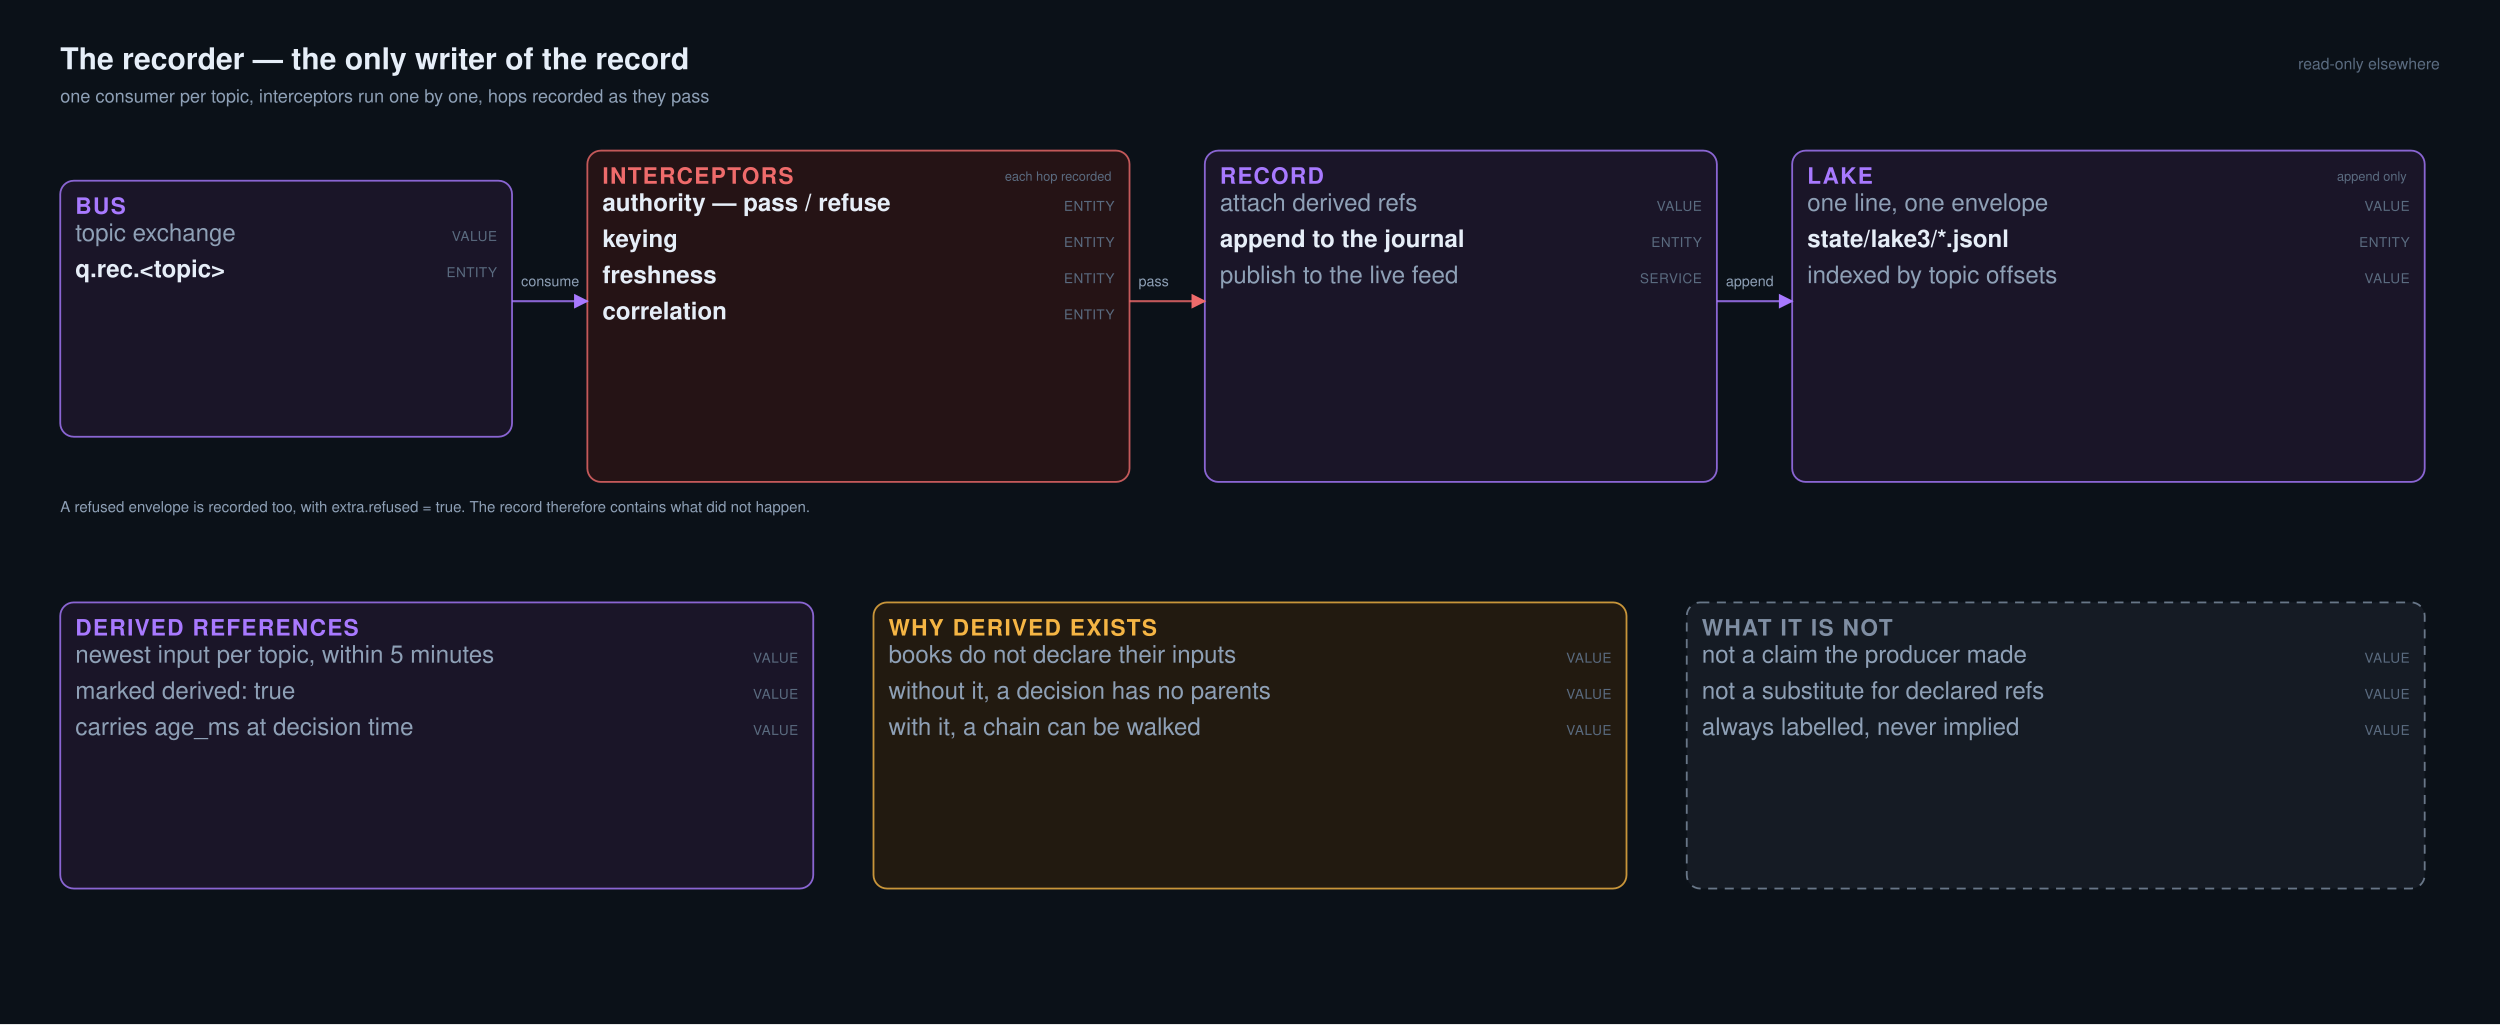
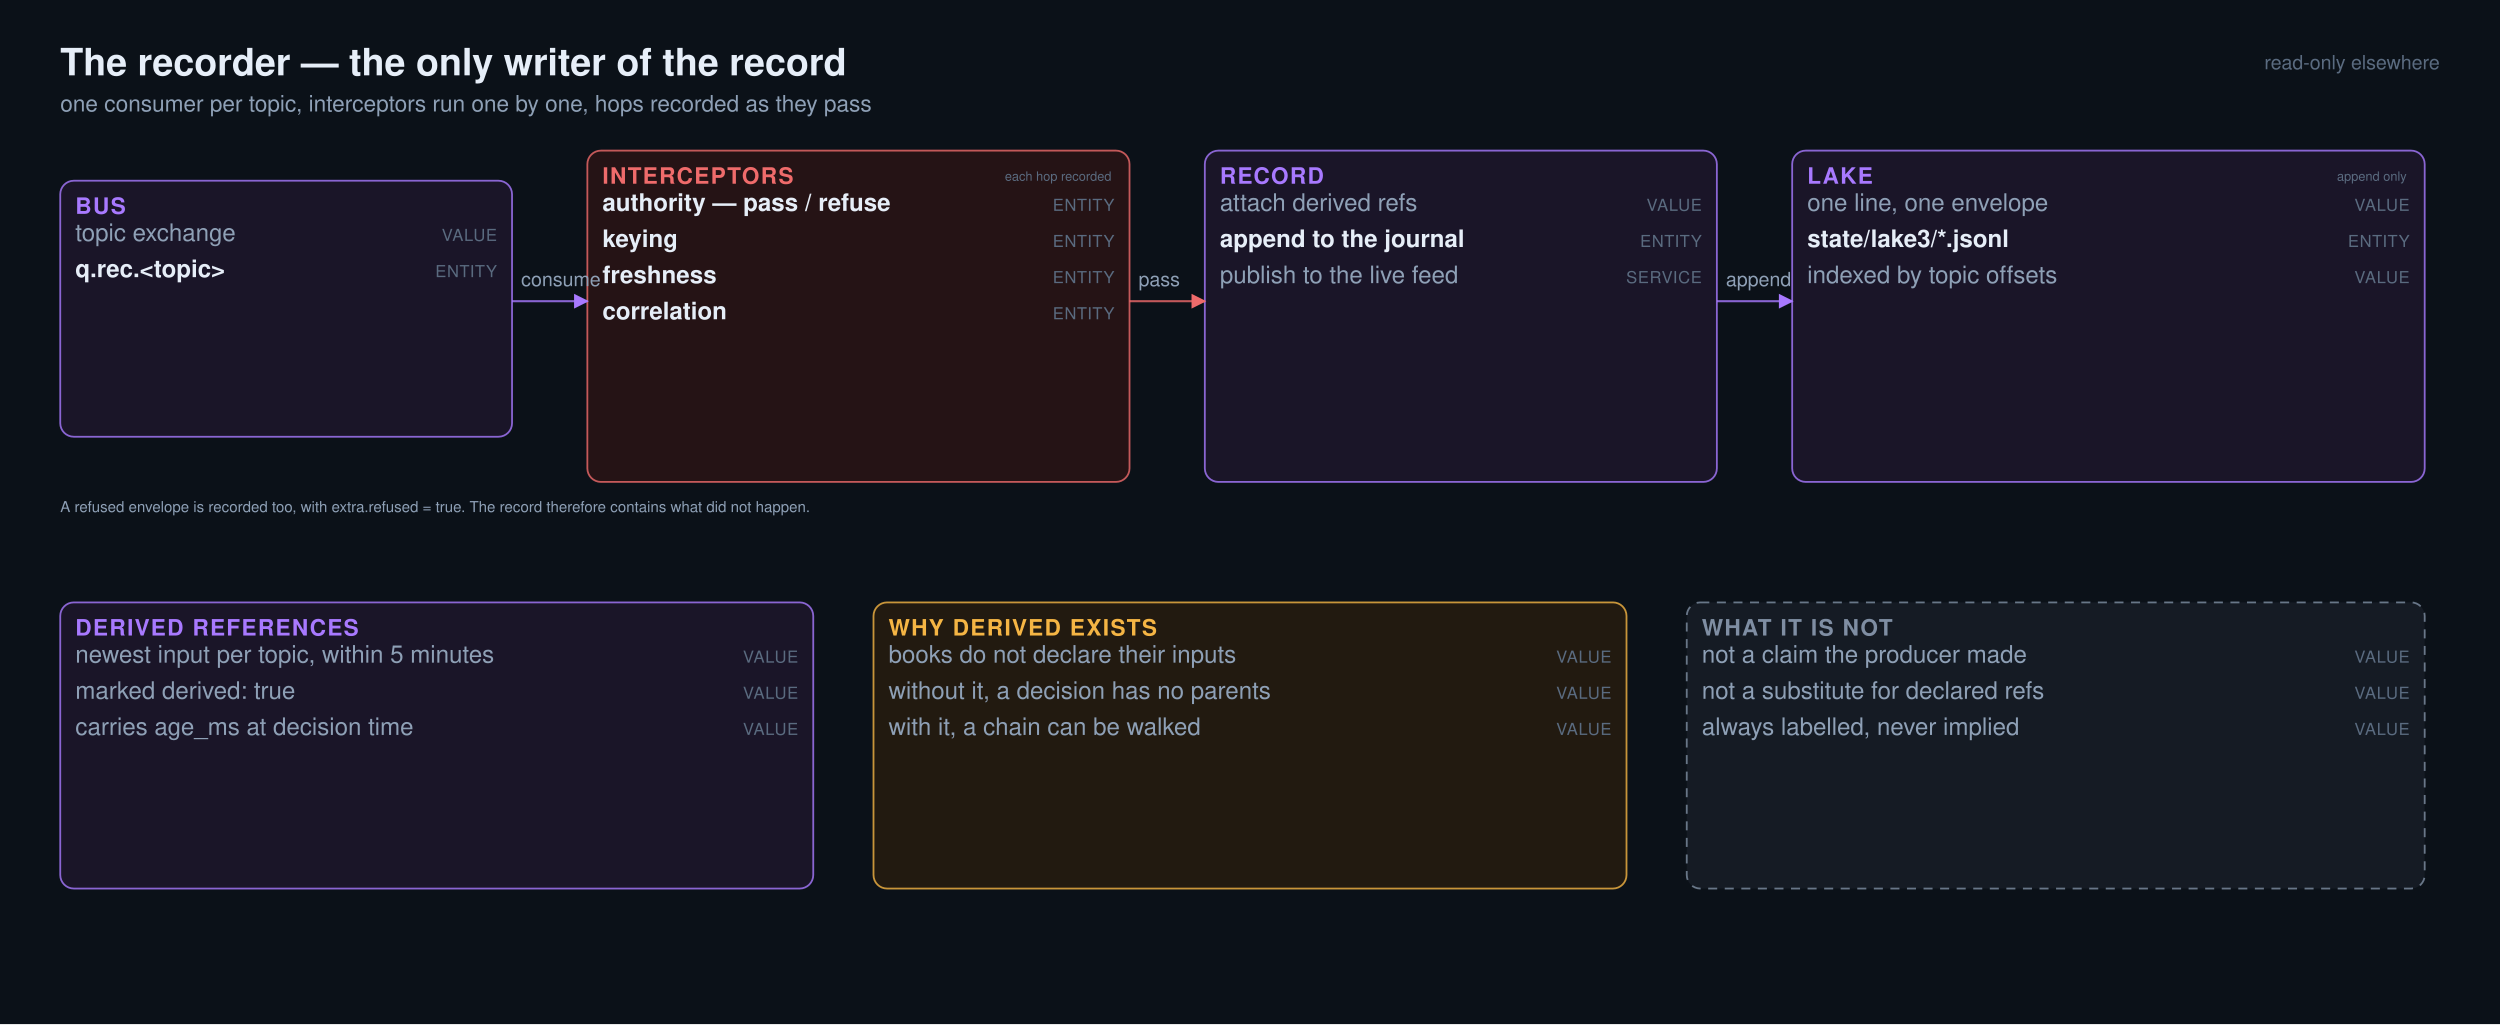
<svg xmlns="http://www.w3.org/2000/svg" width="1660" height="680" viewBox="0 0 1660 680" font-family="-apple-system, BlinkMacSystemFont, Helvetica, Arial, sans-serif">
  <rect width="1660" height="680" fill="#0b1118" />
  <marker id="a-market" viewBox="0 0 10 10" refX="9" refY="5" markerWidth="7" markerHeight="7" orient="auto-start-reverse">
    <path d="M 0 0 L 10 5 L 0 10 z" fill="#4f9bff" />
  </marker>
  <marker id="a-intel" viewBox="0 0 10 10" refX="9" refY="5" markerWidth="7" markerHeight="7" orient="auto-start-reverse">
    <path d="M 0 0 L 10 5 L 0 10 z" fill="#38d39f" />
  </marker>
  <marker id="a-model" viewBox="0 0 10 10" refX="9" refY="5" markerWidth="7" markerHeight="7" orient="auto-start-reverse">
    <path d="M 0 0 L 10 5 L 0 10 z" fill="#f5b544" />
  </marker>
  <marker id="a-risk" viewBox="0 0 10 10" refX="9" refY="5" markerWidth="7" markerHeight="7" orient="auto-start-reverse">
    <path d="M 0 0 L 10 5 L 0 10 z" fill="#ef6b6b" />
  </marker>
  <marker id="a-evidence" viewBox="0 0 10 10" refX="9" refY="5" markerWidth="7" markerHeight="7" orient="auto-start-reverse">
    <path d="M 0 0 L 10 5 L 0 10 z" fill="#a879ff" />
  </marker>
  <marker id="a-control" viewBox="0 0 10 10" refX="9" refY="5" markerWidth="7" markerHeight="7" orient="auto-start-reverse">
    <path d="M 0 0 L 10 5 L 0 10 z" fill="#7f8ea3" />
  </marker>
-   <text x="40" y="46" fill="#e6eef8" font-size="20" font-weight="700">The recorder — the only writer of the record</text>
-   <text x="40" y="68" fill="#8ea0b6" font-size="12">one consumer per topic, interceptors run one by one, hops recorded as they pass</text>
-   <text x="1620" y="46" fill="#5a6b80" font-size="10.5" text-anchor="end">read-only elsewhere</text>
+   <text x="40" y="50" fill="#e6eef8" font-size="25" font-weight="700">The recorder — the only writer of the record</text>
+   <text x="40" y="74" fill="#8ea0b6" font-size="15">one consumer per topic, interceptors run one by one, hops recorded as they pass</text>
+   <text x="1620" y="46" fill="#5a6b80" font-size="13" text-anchor="end">read-only elsewhere</text>
  <rect x="40" y="120" width="300" height="170" rx="9" fill="#1a1528" stroke="#a879ff" stroke-opacity="0.8" stroke-width="1.2" />
  <text x="50" y="142" fill="#a879ff" font-size="15.0" font-weight="700" letter-spacing="0.06em">BUS</text>
  <text x="50" y="160" fill="#8ea0b6" font-size="16.0" font-weight="400">topic exchange</text>
-   <text x="330" y="160" fill="#5a6b80" font-size="9" text-anchor="end" letter-spacing="0.04em">VALUE</text>
+   <text x="330" y="160" fill="#5a6b80" font-size="11" text-anchor="end" letter-spacing="0.04em">VALUE</text>
  <text x="50" y="184.0" fill="#e6eef8" font-size="16.0" font-weight="600">q.rec.&lt;topic&gt;</text>
-   <text x="330" y="184.0" fill="#5a6b80" font-size="9" text-anchor="end" letter-spacing="0.04em">ENTITY</text>
+   <text x="330" y="184.0" fill="#5a6b80" font-size="11" text-anchor="end" letter-spacing="0.04em">ENTITY</text>
  <rect x="390" y="100" width="360" height="220" rx="9" fill="#251315" stroke="#ef6b6b" stroke-opacity="0.8" stroke-width="1.2" />
  <text x="400" y="122" fill="#ef6b6b" font-size="15.0" font-weight="700" letter-spacing="0.06em">INTERCEPTORS</text>
  <text x="738" y="120" fill="#5a6b80" font-size="8.5" text-anchor="end">each hop recorded</text>
  <text x="400" y="140" fill="#e6eef8" font-size="16.0" font-weight="600">authority — pass / refuse</text>
-   <text x="740" y="140" fill="#5a6b80" font-size="9" text-anchor="end" letter-spacing="0.04em">ENTITY</text>
+   <text x="740" y="140" fill="#5a6b80" font-size="11" text-anchor="end" letter-spacing="0.04em">ENTITY</text>
  <text x="400" y="164.0" fill="#e6eef8" font-size="16.0" font-weight="600">keying</text>
-   <text x="740" y="164.0" fill="#5a6b80" font-size="9" text-anchor="end" letter-spacing="0.04em">ENTITY</text>
+   <text x="740" y="164.0" fill="#5a6b80" font-size="11" text-anchor="end" letter-spacing="0.04em">ENTITY</text>
  <text x="400" y="188.0" fill="#e6eef8" font-size="16.0" font-weight="600">freshness</text>
-   <text x="740" y="188.0" fill="#5a6b80" font-size="9" text-anchor="end" letter-spacing="0.04em">ENTITY</text>
+   <text x="740" y="188.0" fill="#5a6b80" font-size="11" text-anchor="end" letter-spacing="0.04em">ENTITY</text>
  <text x="400" y="212.0" fill="#e6eef8" font-size="16.0" font-weight="600">correlation</text>
-   <text x="740" y="212.0" fill="#5a6b80" font-size="9" text-anchor="end" letter-spacing="0.04em">ENTITY</text>
+   <text x="740" y="212.0" fill="#5a6b80" font-size="11" text-anchor="end" letter-spacing="0.04em">ENTITY</text>
  <rect x="800" y="100" width="340" height="220" rx="9" fill="#1a1528" stroke="#a879ff" stroke-opacity="0.8" stroke-width="1.2" />
  <text x="810" y="122" fill="#a879ff" font-size="15.0" font-weight="700" letter-spacing="0.06em">RECORD</text>
  <text x="810" y="140" fill="#8ea0b6" font-size="16.0" font-weight="400">attach derived refs</text>
-   <text x="1130" y="140" fill="#5a6b80" font-size="9" text-anchor="end" letter-spacing="0.04em">VALUE</text>
+   <text x="1130" y="140" fill="#5a6b80" font-size="11" text-anchor="end" letter-spacing="0.04em">VALUE</text>
  <text x="810" y="164.0" fill="#e6eef8" font-size="16.0" font-weight="600">append to the journal</text>
-   <text x="1130" y="164.0" fill="#5a6b80" font-size="9" text-anchor="end" letter-spacing="0.04em">ENTITY</text>
+   <text x="1130" y="164.0" fill="#5a6b80" font-size="11" text-anchor="end" letter-spacing="0.04em">ENTITY</text>
  <text x="810" y="188.0" fill="#8ea0b6" font-size="16.0" font-weight="400">publish to the live feed</text>
-   <text x="1130" y="188.0" fill="#5a6b80" font-size="9" text-anchor="end" letter-spacing="0.04em">SERVICE</text>
+   <text x="1130" y="188.0" fill="#5a6b80" font-size="11" text-anchor="end" letter-spacing="0.04em">SERVICE</text>
  <rect x="1190" y="100" width="420" height="220" rx="9" fill="#1a1528" stroke="#a879ff" stroke-opacity="0.8" stroke-width="1.2" />
  <text x="1200" y="122" fill="#a879ff" font-size="15.0" font-weight="700" letter-spacing="0.06em">LAKE</text>
  <text x="1598" y="120" fill="#5a6b80" font-size="8.5" text-anchor="end">append only</text>
  <text x="1200" y="140" fill="#8ea0b6" font-size="16.0" font-weight="400">one line, one envelope</text>
-   <text x="1600" y="140" fill="#5a6b80" font-size="9" text-anchor="end" letter-spacing="0.04em">VALUE</text>
+   <text x="1600" y="140" fill="#5a6b80" font-size="11" text-anchor="end" letter-spacing="0.04em">VALUE</text>
  <text x="1200" y="164.0" fill="#e6eef8" font-size="16.0" font-weight="600">state/lake3/*.jsonl</text>
-   <text x="1600" y="164.0" fill="#5a6b80" font-size="9" text-anchor="end" letter-spacing="0.04em">ENTITY</text>
+   <text x="1600" y="164.0" fill="#5a6b80" font-size="11" text-anchor="end" letter-spacing="0.04em">ENTITY</text>
  <text x="1200" y="188.0" fill="#8ea0b6" font-size="16.0" font-weight="400">indexed by topic offsets</text>
-   <text x="1600" y="188.0" fill="#5a6b80" font-size="9" text-anchor="end" letter-spacing="0.04em">VALUE</text>
+   <text x="1600" y="188.0" fill="#5a6b80" font-size="11" text-anchor="end" letter-spacing="0.04em">VALUE</text>
  <path d="M 340,200 L 390,200" fill="none" stroke="#a879ff" stroke-opacity="0.8" stroke-width="1.4" marker-end="url(#a-evidence)" />
-   <text x="346" y="190" fill="#8ea0b6" font-size="9.5" text-anchor="start">consume</text>
+   <text x="346" y="190" fill="#8ea0b6" font-size="13" text-anchor="start">consume</text>
  <path d="M 750,200 L 800,200" fill="none" stroke="#ef6b6b" stroke-opacity="0.8" stroke-width="1.4" marker-end="url(#a-risk)" />
-   <text x="756" y="190" fill="#8ea0b6" font-size="9.5" text-anchor="start">pass</text>
+   <text x="756" y="190" fill="#8ea0b6" font-size="13" text-anchor="start">pass</text>
  <path d="M 1140,200 L 1190,200" fill="none" stroke="#a879ff" stroke-opacity="0.8" stroke-width="1.4" marker-end="url(#a-evidence)" />
-   <text x="1146" y="190" fill="#8ea0b6" font-size="9.5" text-anchor="start">append</text>
+   <text x="1146" y="190" fill="#8ea0b6" font-size="13" text-anchor="start">append</text>
  <text x="40" y="340" fill="#8ea0b6" font-size="10" text-anchor="start" font-weight="400">A refused envelope is recorded too, with extra.refused = true. The record therefore contains what did not happen.</text>
  <rect x="40" y="400" width="500" height="190" rx="9" fill="#1a1528" stroke="#a879ff" stroke-opacity="0.8" stroke-width="1.2" />
  <text x="50" y="422" fill="#a879ff" font-size="15.0" font-weight="700" letter-spacing="0.06em">DERIVED REFERENCES</text>
  <text x="50" y="440" fill="#8ea0b6" font-size="16.0" font-weight="400">newest input per topic, within 5 minutes</text>
-   <text x="530" y="440" fill="#5a6b80" font-size="9" text-anchor="end" letter-spacing="0.04em">VALUE</text>
+   <text x="530" y="440" fill="#5a6b80" font-size="11" text-anchor="end" letter-spacing="0.04em">VALUE</text>
  <text x="50" y="464.0" fill="#8ea0b6" font-size="16.0" font-weight="400">marked derived: true</text>
-   <text x="530" y="464.0" fill="#5a6b80" font-size="9" text-anchor="end" letter-spacing="0.04em">VALUE</text>
+   <text x="530" y="464.0" fill="#5a6b80" font-size="11" text-anchor="end" letter-spacing="0.04em">VALUE</text>
  <text x="50" y="488.0" fill="#8ea0b6" font-size="16.0" font-weight="400">carries age_ms at decision time</text>
-   <text x="530" y="488.0" fill="#5a6b80" font-size="9" text-anchor="end" letter-spacing="0.04em">VALUE</text>
+   <text x="530" y="488.0" fill="#5a6b80" font-size="11" text-anchor="end" letter-spacing="0.04em">VALUE</text>
  <rect x="580" y="400" width="500" height="190" rx="9" fill="#221a10" stroke="#f5b544" stroke-opacity="0.8" stroke-width="1.2" />
  <text x="590" y="422" fill="#f5b544" font-size="15.0" font-weight="700" letter-spacing="0.06em">WHY DERIVED EXISTS</text>
  <text x="590" y="440" fill="#8ea0b6" font-size="16.0" font-weight="400">books do not declare their inputs</text>
-   <text x="1070" y="440" fill="#5a6b80" font-size="9" text-anchor="end" letter-spacing="0.04em">VALUE</text>
+   <text x="1070" y="440" fill="#5a6b80" font-size="11" text-anchor="end" letter-spacing="0.04em">VALUE</text>
  <text x="590" y="464.0" fill="#8ea0b6" font-size="16.0" font-weight="400">without it, a decision has no parents</text>
-   <text x="1070" y="464.0" fill="#5a6b80" font-size="9" text-anchor="end" letter-spacing="0.04em">VALUE</text>
+   <text x="1070" y="464.0" fill="#5a6b80" font-size="11" text-anchor="end" letter-spacing="0.04em">VALUE</text>
  <text x="590" y="488.0" fill="#8ea0b6" font-size="16.0" font-weight="400">with it, a chain can be walked</text>
-   <text x="1070" y="488.0" fill="#5a6b80" font-size="9" text-anchor="end" letter-spacing="0.04em">VALUE</text>
+   <text x="1070" y="488.0" fill="#5a6b80" font-size="11" text-anchor="end" letter-spacing="0.04em">VALUE</text>
  <rect x="1120" y="400" width="490" height="190" rx="9" fill="#151b24" stroke="#7f8ea3" stroke-opacity="0.8" stroke-width="1.2" stroke-dasharray="6 5" />
  <text x="1130" y="422" fill="#7f8ea3" font-size="15.0" font-weight="700" letter-spacing="0.06em">WHAT IT IS NOT</text>
  <text x="1130" y="440" fill="#8ea0b6" font-size="16.0" font-weight="400">not a claim the producer made</text>
-   <text x="1600" y="440" fill="#5a6b80" font-size="9" text-anchor="end" letter-spacing="0.04em">VALUE</text>
+   <text x="1600" y="440" fill="#5a6b80" font-size="11" text-anchor="end" letter-spacing="0.04em">VALUE</text>
  <text x="1130" y="464.0" fill="#8ea0b6" font-size="16.0" font-weight="400">not a substitute for declared refs</text>
-   <text x="1600" y="464.0" fill="#5a6b80" font-size="9" text-anchor="end" letter-spacing="0.04em">VALUE</text>
+   <text x="1600" y="464.0" fill="#5a6b80" font-size="11" text-anchor="end" letter-spacing="0.04em">VALUE</text>
  <text x="1130" y="488.0" fill="#8ea0b6" font-size="16.0" font-weight="400">always labelled, never implied</text>
-   <text x="1600" y="488.0" fill="#5a6b80" font-size="9" text-anchor="end" letter-spacing="0.04em">VALUE</text>
+   <text x="1600" y="488.0" fill="#5a6b80" font-size="11" text-anchor="end" letter-spacing="0.04em">VALUE</text>
</svg>
